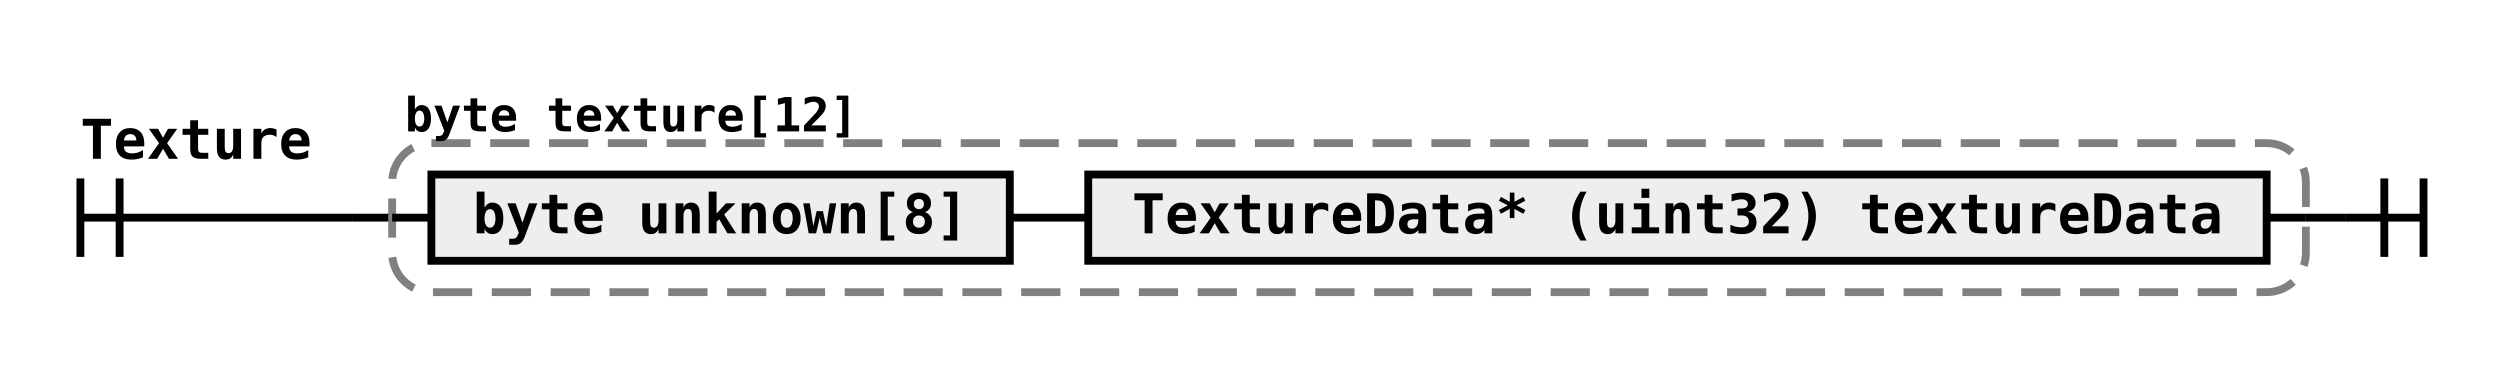
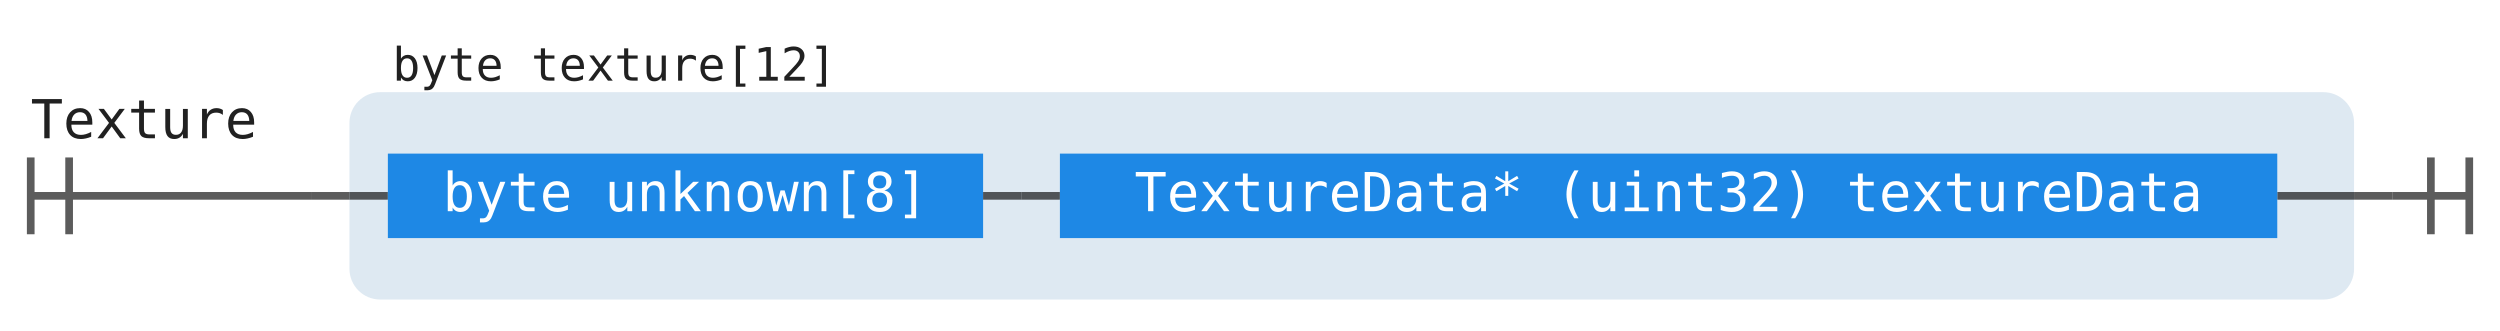
- <svg xmlns="http://www.w3.org/2000/svg" class="railroad-diagram" height="94" viewBox="0 0 637.5 94" width="637.5">
-   <g transform="translate(.5 .5)">
+ <svg xmlns="http://www.w3.org/2000/svg" class="railroad-diagram" height="86" viewBox="0 0 651 86" width="651">
+   <g>
    <style>/*  */
svg.railroad-diagram {
    background-color: rgba(0, 0, 0, 0);
}

svg.railroad-diagram path {
    stroke-width: 2;
-     stroke: #000000;
+     stroke: rgba(0, 0, 0, 0.64);
    fill: rgba(0, 0, 0, 0);
}

svg.railroad-diagram text {
-     font-weight: bold;
+     font-family: "Fira Code", "Fira Mono", monospace;
    font-size: 14px;
-     font-family: "Fira Code", "Fira Mono", monospace;
    text-anchor: middle;
+     fill: rgba(0, 0, 0, 0.87);
+ }
+ 
+ svg.railroad-diagram .non-terminal text,
+ svg.railroad-diagram .terminal text {
+     fill: rgba(255, 255, 255, 255);
}

svg.railroad-diagram text.label {
-     text-anchor: start;
+     fill: rgba(0, 0, 0, 0.87);
}

svg.railroad-diagram text.comment {
+     fill: rgba(0, 0, 0, 0.87);
    font-size: 12px;
-     font-family: "Fira Code", "Fira Mono", monospace;
-     text-anchor: middle;
}

svg.railroad-diagram rect {
-     stroke-width: 2;
-     stroke: #000000;
-     fill: #eeeeee;
+     stroke-width: 0;
+     stroke: rgba(0, 0, 0, 0);
+     fill: rgb(30, 136, 229);
}

svg.railroad-diagram rect.group-box {
-     stroke: #808080;
-     stroke-dasharray: 10 5;
-     fill: none;
+     fill: rgb(21, 95, 160, 0.14);
}
- 
/*  */
</style>
    <g>
-       <path d="M20 45v20m10 -20v20m-10 -10h69.5" />
-       <text style="text-anchor:start" x="20" y="40">Texture</text>
+       <path d="M8 41v20m10 -20v20m-10 -10h73" />
+       <text style="text-anchor:start" x="8" y="36">Texture</text>
    </g>
-     <path d="M89.5 55h10" />
+     <path d="M81 51h10" />
    <g>
-       <path d="M99.5 55h0.0" />
-       <path d="M587.5 55h0.0" />
-       <rect class="group-box" height="38" rx="10" ry="10" width="488.0" x="99.5" y="36" />
+       <path d="M91 51h0" />
+       <path d="M613 51h0" />
+       <rect class="group-box" height="54" rx="8" ry="8" width="522" x="91" y="24" />
      <g>
-         <path d="M99.5 55h10.0" />
-         <path d="M577.5 55h10.0" />
-         <g class="non-terminal ">
-           <path d="M109.5 55h0.0" />
-           <path d="M257.0 55h0.0" />
-           <rect height="22" width="147.5" x="109.5" y="44" />
-           <text x="183.25" y="59">byte unknown[8]</text>
+         <path d="M91 51h0" />
+         <path d="M593 51h20" />
+         <g>
+           <path d="M91 51h0" />
        </g>
-         <path d="M257.0 55h10" />
-         <path d="M267.0 55h10" />
-         <g class="non-terminal ">
-           <path d="M277.0 55h0.0" />
-           <path d="M577.5 55h0.0" />
-           <rect height="22" width="300.5" x="277.0" y="44" />
-           <text x="427.25" y="59">TextureData* (uint32) textureData</text>
+         <path d="M91 51h10" />
+         <g>
+           <path d="M101 51h0" />
+           <path d="M593 51h0" />
+           <g class="non-terminal ">
+             <path d="M101 51h0" />
+             <path d="M256 51h0" />
+             <rect height="22" width="155" x="101" y="40" />
+             <text x="178.5" y="55">byte unknown[8]</text>
+           </g>
+           <path d="M256 51h10" />
+           <path d="M266 51h10" />
+           <g class="non-terminal ">
+             <path d="M276 51h0" />
+             <path d="M593 51h0" />
+             <rect height="22" width="317" x="276" y="40" />
+             <text x="434.5" y="55">TextureData* (uint32) textureData</text>
+           </g>
        </g>
      </g>
      <g class="non-terminal ">
-         <path d="M99.5 28h0.0" />
-         <path d="M221.5 28h0.0" />
-         <text class="comment" x="160.5" y="33">byte texture[12]</text>
+         <path d="M91 16h0" />
+         <path d="M229 16h0" />
+         <text class="comment" x="160.0" y="21">byte texture[12]</text>
      </g>
    </g>
-     <path d="M587.5 55h10" />
-     <path d="M 597.5 55 h 20 m -10 -10 v 20 m 10 -20 v 20" />
+     <path d="M613 51h10" />
+     <path d="M 623 51 h 20 m -10 -10 v 20 m 10 -20 v 20" />
  </g>
</svg>
